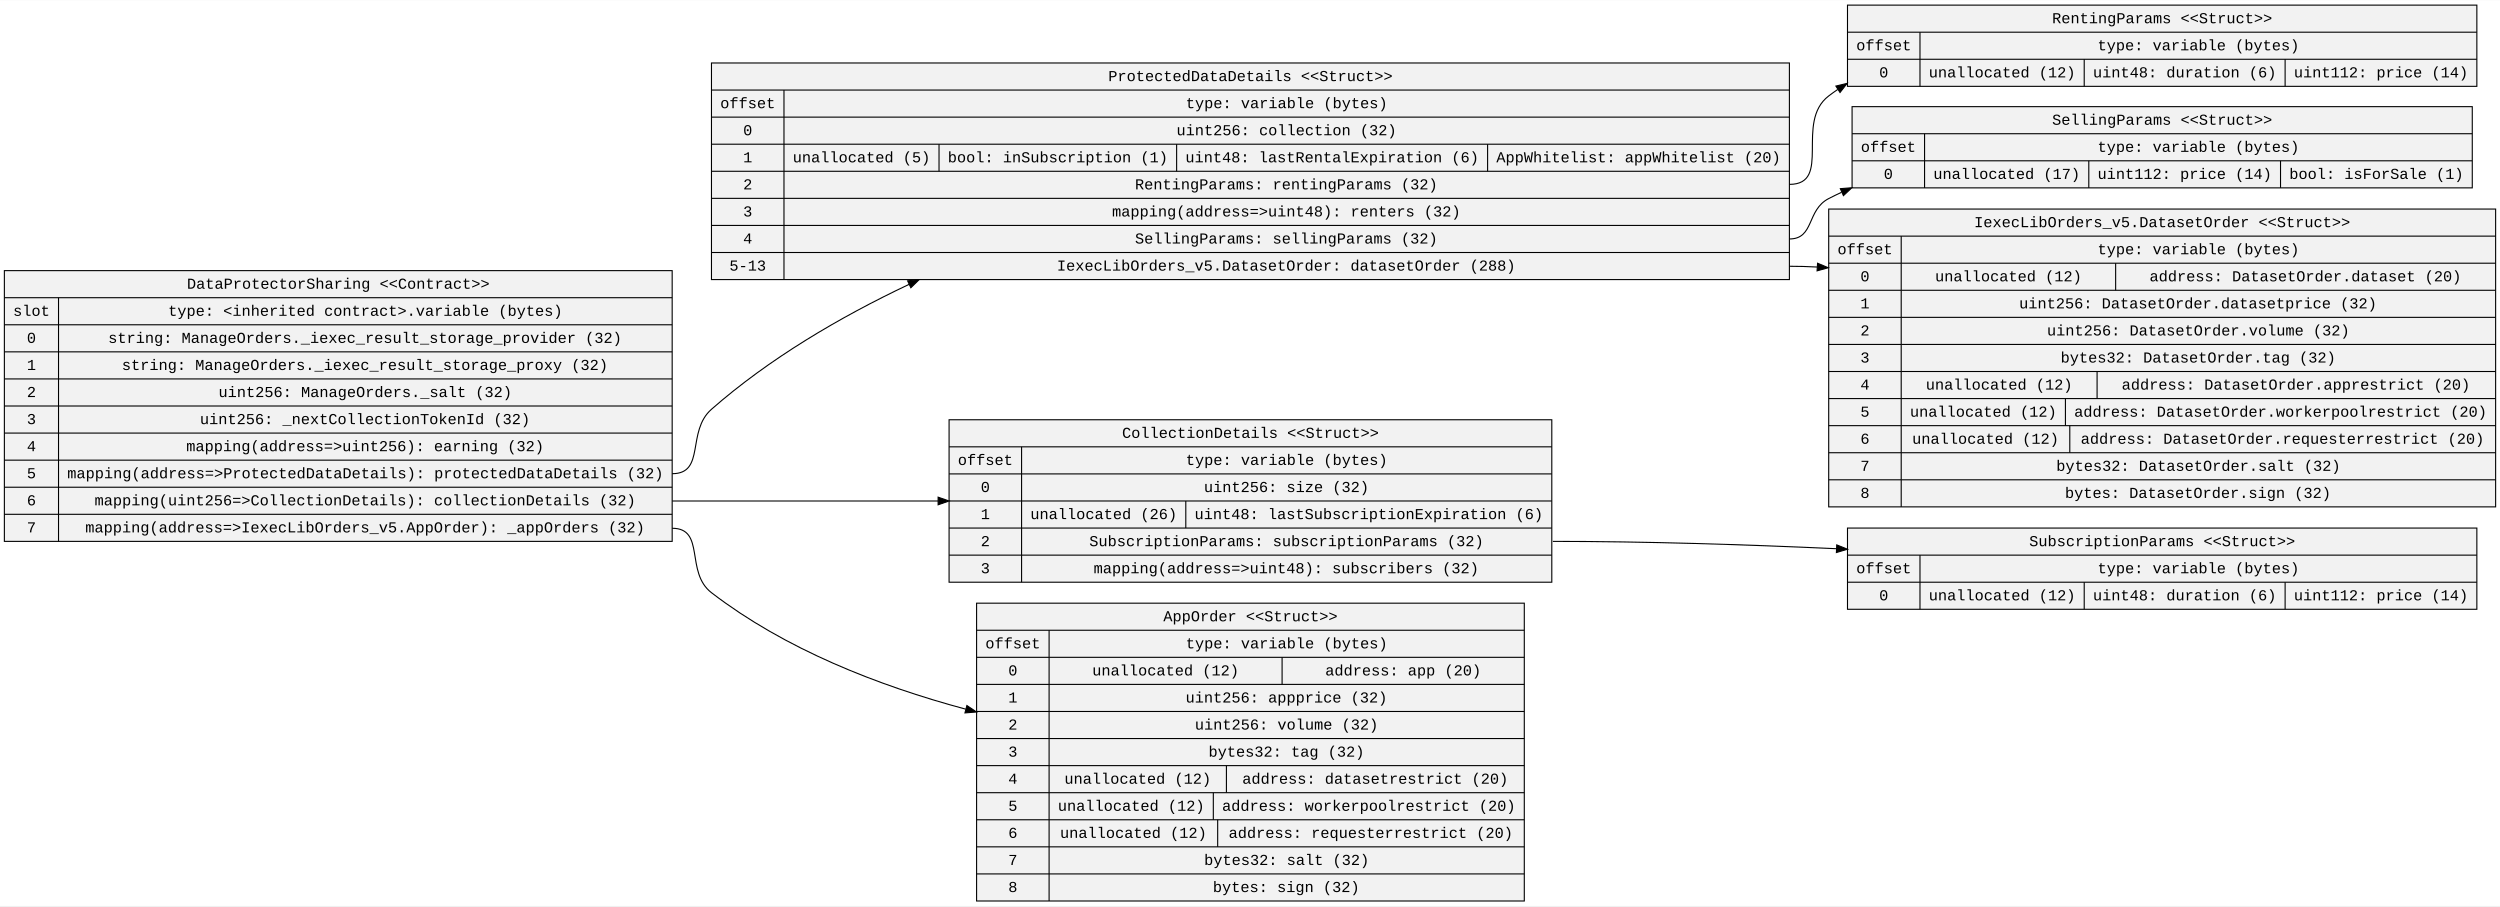
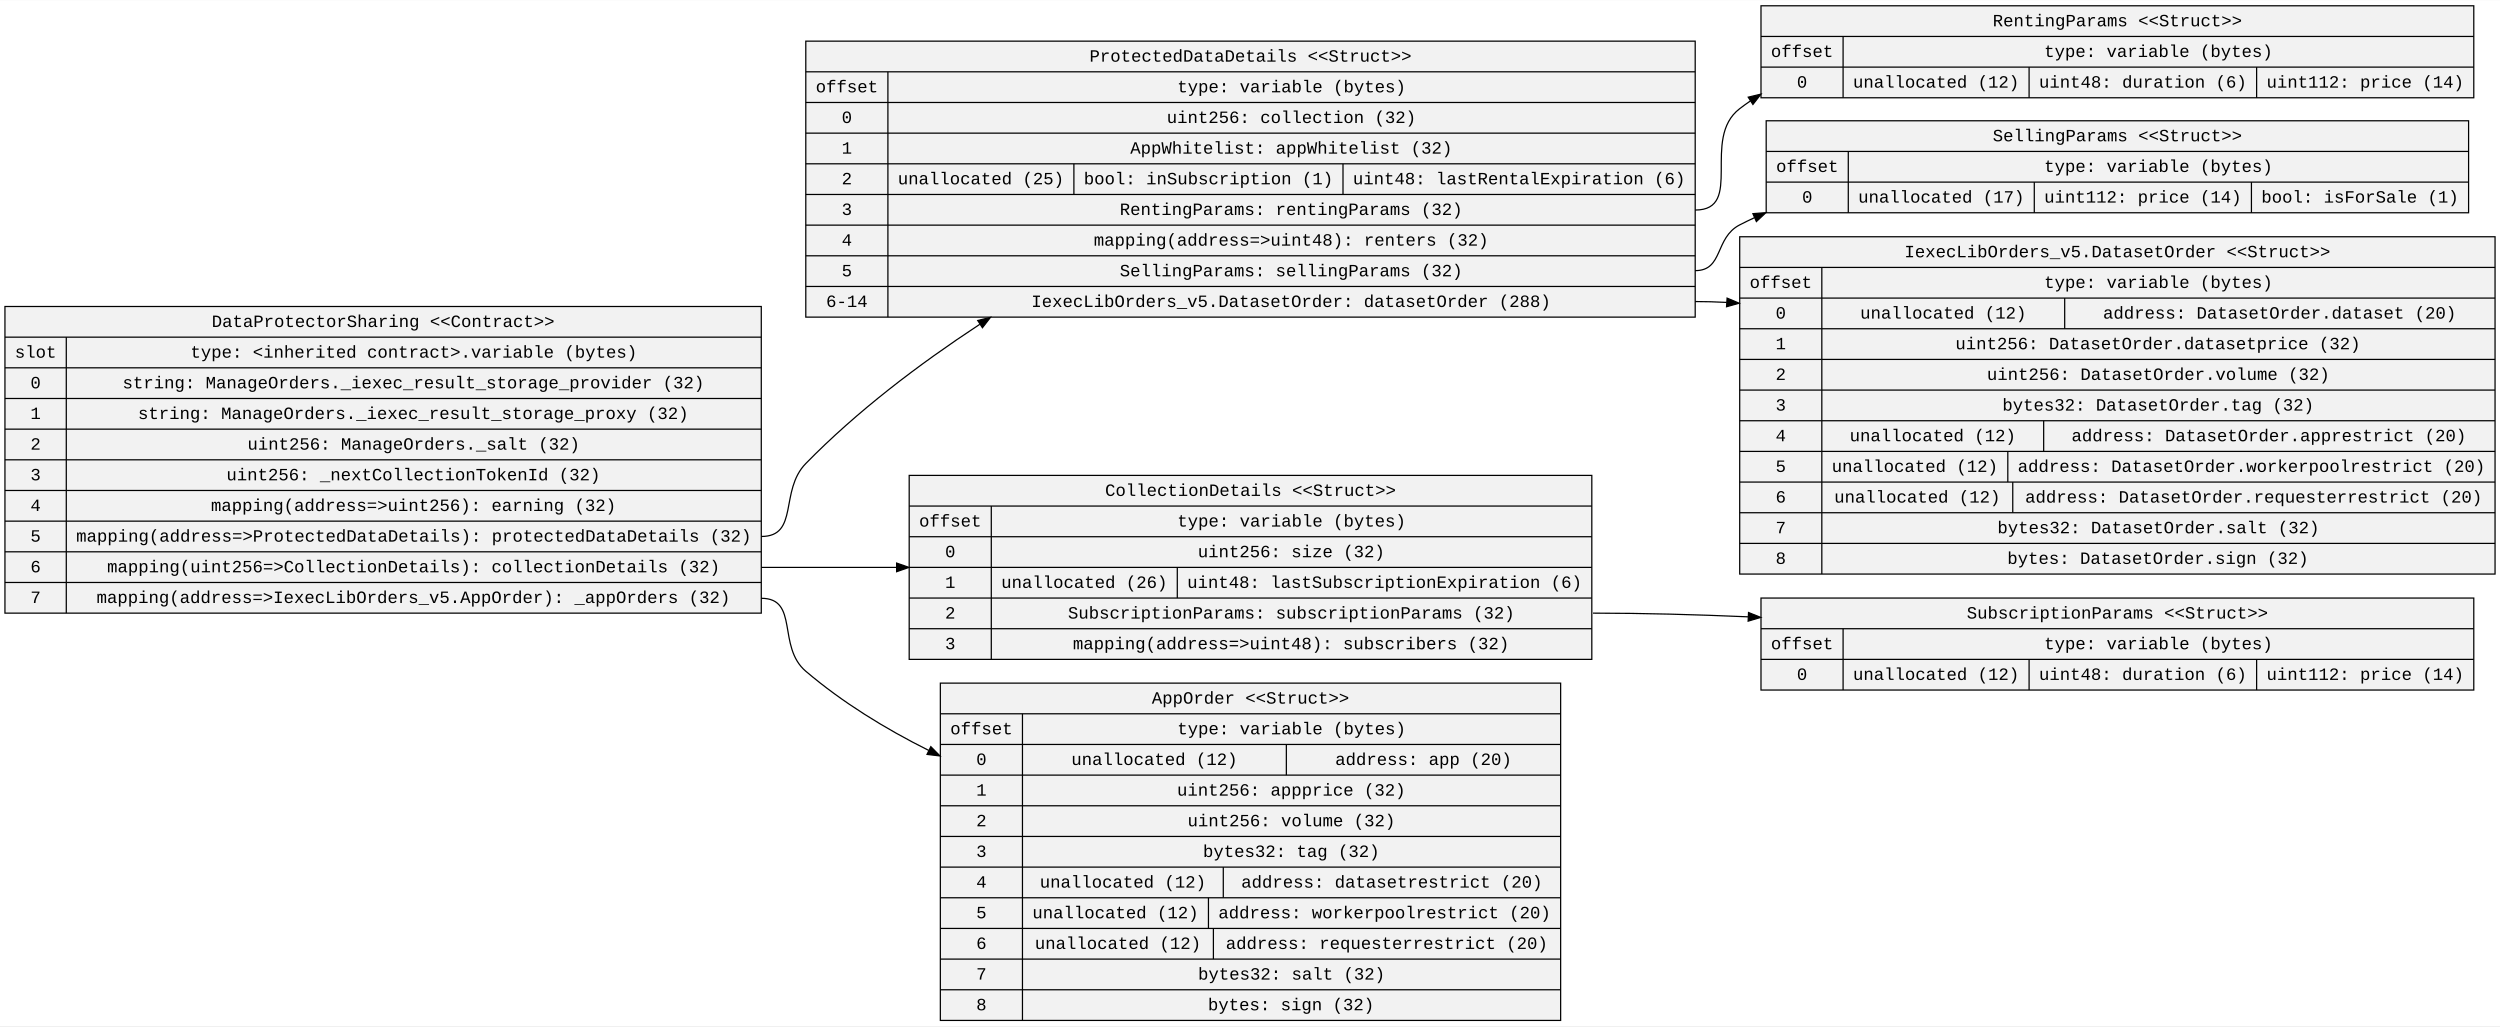
- <svg xmlns="http://www.w3.org/2000/svg" width="2290pt" height="830pt" viewBox="0.00 0.00 2289.93 829.60">
+ <svg xmlns="http://www.w3.org/2000/svg" width="2022pt" height="830pt" viewBox="0.00 0.00 2021.89 829.60">
  <g id="graph0" class="graph" transform="scale(1 1) rotate(0) translate(4 825.6)">
-     <polygon fill="white" stroke="transparent" points="-4,4 -4,-825.6 2285.93,-825.6 2285.93,4 -4,4" />
+     <polygon fill="white" stroke="transparent" points="-4,4 -4,-825.6 2017.89,-825.6 2017.89,4 -4,4" />
    <g id="node1" class="node">
      <polygon fill="#f2f2f2" stroke="black" points="0,-329.9 0,-577.9 611.69,-577.9 611.69,-329.9 0,-329.9" />
      <text text-anchor="middle" x="305.85" y="-561.3" font-family="Courier New" font-size="14.00">DataProtectorSharing &lt;&lt;Contract&gt;&gt;</text>
      <polyline fill="none" stroke="black" points="0,-553.1 611.69,-553.1 " />
      <text text-anchor="middle" x="24.8" y="-536.5" font-family="Courier New" font-size="14.00">slot</text>
      <polyline fill="none" stroke="black" points="0,-528.3 49.61,-528.3 " />
      <text text-anchor="middle" x="24.8" y="-511.7" font-family="Courier New" font-size="14.00">0</text>
      <polyline fill="none" stroke="black" points="0,-503.5 49.61,-503.5 " />
      <text text-anchor="middle" x="24.8" y="-486.9" font-family="Courier New" font-size="14.00">1</text>
      <polyline fill="none" stroke="black" points="0,-478.7 49.61,-478.7 " />
      <text text-anchor="middle" x="24.8" y="-462.1" font-family="Courier New" font-size="14.00">2</text>
      <polyline fill="none" stroke="black" points="0,-453.9 49.61,-453.9 " />
      <text text-anchor="middle" x="24.8" y="-437.3" font-family="Courier New" font-size="14.00">3</text>
      <polyline fill="none" stroke="black" points="0,-429.1 49.61,-429.1 " />
      <text text-anchor="middle" x="24.8" y="-412.5" font-family="Courier New" font-size="14.00">4</text>
      <polyline fill="none" stroke="black" points="0,-404.3 49.61,-404.3 " />
      <text text-anchor="middle" x="24.8" y="-387.7" font-family="Courier New" font-size="14.00">5</text>
      <polyline fill="none" stroke="black" points="0,-379.5 49.61,-379.5 " />
      <text text-anchor="middle" x="24.8" y="-362.9" font-family="Courier New" font-size="14.00">6</text>
      <polyline fill="none" stroke="black" points="0,-354.7 49.61,-354.7 " />
      <text text-anchor="middle" x="24.8" y="-338.1" font-family="Courier New" font-size="14.00">7</text>
      <polyline fill="none" stroke="black" points="49.61,-329.9 49.61,-553.1 " />
      <text text-anchor="middle" x="330.65" y="-536.5" font-family="Courier New" font-size="14.00">type: &lt;inherited contract&gt;.variable (bytes)</text>
      <polyline fill="none" stroke="black" points="49.61,-528.3 611.69,-528.3 " />
      <text text-anchor="middle" x="330.34" y="-511.7" font-family="Courier New" font-size="14.00">string: ManageOrders._iexec_result_storage_provider (32)</text>
      <polyline fill="none" stroke="black" points="49.61,-503.5 611.69,-503.5 " />
      <text text-anchor="middle" x="330.24" y="-486.9" font-family="Courier New" font-size="14.00">string: ManageOrders._iexec_result_storage_proxy (32)</text>
      <polyline fill="none" stroke="black" points="49.61,-478.7 611.69,-478.7 " />
      <text text-anchor="middle" x="330.53" y="-462.1" font-family="Courier New" font-size="14.00">uint256: ManageOrders._salt (32)</text>
      <polyline fill="none" stroke="black" points="49.61,-453.9 611.69,-453.9 " />
      <text text-anchor="middle" x="330.33" y="-437.3" font-family="Courier New" font-size="14.00">uint256: _nextCollectionTokenId (32)</text>
      <polyline fill="none" stroke="black" points="49.61,-429.1 611.69,-429.1 " />
      <text text-anchor="middle" x="330.43" y="-412.5" font-family="Courier New" font-size="14.00">mapping(address=&gt;uint256): earning (32)</text>
      <polyline fill="none" stroke="black" points="49.61,-404.3 611.69,-404.3 " />
      <text text-anchor="middle" x="330.65" y="-387.7" font-family="Courier New" font-size="14.00">mapping(address=&gt;ProtectedDataDetails): protectedDataDetails (32)</text>
      <polyline fill="none" stroke="black" points="49.61,-379.5 611.69,-379.5 " />
      <text text-anchor="middle" x="330.45" y="-362.9" font-family="Courier New" font-size="14.00">mapping(uint256=&gt;CollectionDetails): collectionDetails (32)</text>
      <polyline fill="none" stroke="black" points="49.61,-354.7 611.69,-354.7 " />
      <text text-anchor="middle" x="330.35" y="-338.1" font-family="Courier New" font-size="14.00">mapping(address=&gt;IexecLibOrders_v5.AppOrder): _appOrders (32)</text>
    </g>
    <g id="node5" class="node">
-       <polygon fill="#f2f2f2" stroke="black" points="647.69,-569.7 647.69,-768.1 1635.04,-768.1 1635.04,-569.7 647.69,-569.7" />
-       <text text-anchor="middle" x="1141.37" y="-751.5" font-family="Courier New" font-size="14.00">ProtectedDataDetails &lt;&lt;Struct&gt;&gt;</text>
-       <polyline fill="none" stroke="black" points="647.69,-743.3 1635.04,-743.3 " />
-       <text text-anchor="middle" x="680.9" y="-726.7" font-family="Courier New" font-size="14.00">offset</text>
-       <polyline fill="none" stroke="black" points="647.69,-718.5 714.1,-718.5 " />
-       <text text-anchor="middle" x="680.9" y="-701.9" font-family="Courier New" font-size="14.00">0</text>
-       <polyline fill="none" stroke="black" points="647.69,-693.7 714.1,-693.7 " />
-       <text text-anchor="middle" x="680.9" y="-677.1" font-family="Courier New" font-size="14.00">1</text>
-       <polyline fill="none" stroke="black" points="647.69,-668.9 714.1,-668.9 " />
-       <text text-anchor="middle" x="680.9" y="-652.3" font-family="Courier New" font-size="14.00">2</text>
-       <polyline fill="none" stroke="black" points="647.69,-644.1 714.1,-644.1 " />
-       <text text-anchor="middle" x="680.9" y="-627.5" font-family="Courier New" font-size="14.00">3</text>
-       <polyline fill="none" stroke="black" points="647.69,-619.3 714.1,-619.3 " />
-       <text text-anchor="middle" x="680.9" y="-602.7" font-family="Courier New" font-size="14.00">4</text>
-       <polyline fill="none" stroke="black" points="647.69,-594.5 714.1,-594.5 " />
-       <text text-anchor="middle" x="680.9" y="-577.9" font-family="Courier New" font-size="14.00">5-13</text>
-       <polyline fill="none" stroke="black" points="714.1,-569.7 714.1,-743.3 " />
-       <text text-anchor="middle" x="1174.57" y="-726.7" font-family="Courier New" font-size="14.00">type: variable (bytes)</text>
-       <polyline fill="none" stroke="black" points="714.1,-718.5 1635.04,-718.5 " />
-       <text text-anchor="middle" x="1174.42" y="-701.9" font-family="Courier New" font-size="14.00">uint256: collection (32)</text>
-       <polyline fill="none" stroke="black" points="714.1,-693.7 1635.04,-693.7 " />
-       <text text-anchor="middle" x="785.11" y="-677.1" font-family="Courier New" font-size="14.00">unallocated (5)</text>
-       <polyline fill="none" stroke="black" points="856.12,-668.9 856.12,-693.7 " />
-       <text text-anchor="middle" x="964.94" y="-677.1" font-family="Courier New" font-size="14.00">bool: inSubscription (1)</text>
-       <polyline fill="none" stroke="black" points="1073.76,-668.9 1073.76,-693.7 " />
-       <text text-anchor="middle" x="1216.18" y="-677.1" font-family="Courier New" font-size="14.00">uint48: lastRentalExpiration (6)</text>
-       <polyline fill="none" stroke="black" points="1358.6,-668.9 1358.6,-693.7 " />
-       <text text-anchor="middle" x="1496.82" y="-677.1" font-family="Courier New" font-size="14.00">AppWhitelist: appWhitelist (20)</text>
-       <polyline fill="none" stroke="black" points="714.1,-668.9 1635.04,-668.9 " />
-       <text text-anchor="middle" x="1174.23" y="-652.3" font-family="Courier New" font-size="14.00">RentingParams: rentingParams (32)</text>
-       <polyline fill="none" stroke="black" points="714.1,-644.1 1635.04,-644.1 " />
-       <text text-anchor="middle" x="1174.23" y="-627.5" font-family="Courier New" font-size="14.00">mapping(address=&gt;uint48): renters (32)</text>
-       <polyline fill="none" stroke="black" points="714.1,-619.3 1635.04,-619.3 " />
-       <text text-anchor="middle" x="1174.23" y="-602.7" font-family="Courier New" font-size="14.00">SellingParams: sellingParams (32)</text>
-       <polyline fill="none" stroke="black" points="714.1,-594.5 1635.04,-594.5 " />
-       <text text-anchor="middle" x="1174.14" y="-577.9" font-family="Courier New" font-size="14.00">IexecLibOrders_v5.DatasetOrder: datasetOrder (288)</text>
+       <polygon fill="#f2f2f2" stroke="black" points="647.69,-569.3 647.69,-792.5 1367,-792.5 1367,-569.3 647.69,-569.3" />
+       <text text-anchor="middle" x="1007.35" y="-775.9" font-family="Courier New" font-size="14.00">ProtectedDataDetails &lt;&lt;Struct&gt;&gt;</text>
+       <polyline fill="none" stroke="black" points="647.69,-767.7 1367,-767.7 " />
+       <text text-anchor="middle" x="680.9" y="-751.1" font-family="Courier New" font-size="14.00">offset</text>
+       <polyline fill="none" stroke="black" points="647.69,-742.9 714.1,-742.9 " />
+       <text text-anchor="middle" x="680.9" y="-726.3" font-family="Courier New" font-size="14.00">0</text>
+       <polyline fill="none" stroke="black" points="647.69,-718.1 714.1,-718.1 " />
+       <text text-anchor="middle" x="680.9" y="-701.5" font-family="Courier New" font-size="14.00">1</text>
+       <polyline fill="none" stroke="black" points="647.69,-693.3 714.1,-693.3 " />
+       <text text-anchor="middle" x="680.9" y="-676.7" font-family="Courier New" font-size="14.00">2</text>
+       <polyline fill="none" stroke="black" points="647.69,-668.5 714.1,-668.5 " />
+       <text text-anchor="middle" x="680.9" y="-651.9" font-family="Courier New" font-size="14.00">3</text>
+       <polyline fill="none" stroke="black" points="647.69,-643.7 714.1,-643.7 " />
+       <text text-anchor="middle" x="680.9" y="-627.1" font-family="Courier New" font-size="14.00">4</text>
+       <polyline fill="none" stroke="black" points="647.69,-618.9 714.1,-618.9 " />
+       <text text-anchor="middle" x="680.9" y="-602.3" font-family="Courier New" font-size="14.00">5</text>
+       <polyline fill="none" stroke="black" points="647.69,-594.1 714.1,-594.1 " />
+       <text text-anchor="middle" x="680.9" y="-577.5" font-family="Courier New" font-size="14.00">6-14</text>
+       <polyline fill="none" stroke="black" points="714.1,-569.3 714.1,-767.7 " />
+       <text text-anchor="middle" x="1040.55" y="-751.1" font-family="Courier New" font-size="14.00">type: variable (bytes)</text>
+       <polyline fill="none" stroke="black" points="714.1,-742.9 1367,-742.9 " />
+       <text text-anchor="middle" x="1040.42" y="-726.3" font-family="Courier New" font-size="14.00">uint256: collection (32)</text>
+       <polyline fill="none" stroke="black" points="714.1,-718.1 1367,-718.1 " />
+       <text text-anchor="middle" x="1040.32" y="-701.5" font-family="Courier New" font-size="14.00">AppWhitelist: appWhitelist (32)</text>
+       <polyline fill="none" stroke="black" points="714.1,-693.3 1367,-693.3 " />
+       <text text-anchor="middle" x="789.31" y="-676.7" font-family="Courier New" font-size="14.00">unallocated (25)</text>
+       <polyline fill="none" stroke="black" points="864.52,-668.5 864.52,-693.3 " />
+       <text text-anchor="middle" x="973.34" y="-676.7" font-family="Courier New" font-size="14.00">bool: inSubscription (1)</text>
+       <polyline fill="none" stroke="black" points="1082.16,-668.5 1082.16,-693.3 " />
+       <text text-anchor="middle" x="1224.58" y="-676.7" font-family="Courier New" font-size="14.00">uint48: lastRentalExpiration (6)</text>
+       <polyline fill="none" stroke="black" points="714.1,-668.5 1367,-668.5 " />
+       <text text-anchor="middle" x="1040.23" y="-651.9" font-family="Courier New" font-size="14.00">RentingParams: rentingParams (32)</text>
+       <polyline fill="none" stroke="black" points="714.1,-643.7 1367,-643.7 " />
+       <text text-anchor="middle" x="1040.23" y="-627.1" font-family="Courier New" font-size="14.00">mapping(address=&gt;uint48): renters (32)</text>
+       <polyline fill="none" stroke="black" points="714.1,-618.9 1367,-618.9 " />
+       <text text-anchor="middle" x="1040.23" y="-602.3" font-family="Courier New" font-size="14.00">SellingParams: sellingParams (32)</text>
+       <polyline fill="none" stroke="black" points="714.1,-594.1 1367,-594.1 " />
+       <text text-anchor="middle" x="1040.14" y="-577.5" font-family="Courier New" font-size="14.00">IexecLibOrders_v5.DatasetOrder: datasetOrder (288)</text>
    </g>
    <g id="edge1" class="edge">
-       <path fill="none" stroke="black" d="M611.69,-391.9C642.41,-391.9 624.6,-430.65 647.69,-450.9 700.43,-497.13 764.53,-534.97 828.82,-565.39" />
-       <polygon fill="black" stroke="black" points="827.35,-568.56 837.89,-569.63 830.31,-562.22 827.35,-568.56" />
+       <path fill="none" stroke="black" d="M611.69,-391.9C642.41,-391.9 626.22,-428.94 647.69,-450.9 688.76,-492.89 738.86,-530.97 788.43,-563.51" />
+       <polygon fill="black" stroke="black" points="786.74,-566.58 797.03,-569.1 790.55,-560.71 786.74,-566.58" />
    </g>
    <g id="node7" class="node">
-       <polygon fill="#f2f2f2" stroke="black" points="865.33,-292.5 865.33,-441.3 1417.41,-441.3 1417.41,-292.5 865.33,-292.5" />
-       <text text-anchor="middle" x="1141.37" y="-424.7" font-family="Courier New" font-size="14.00">CollectionDetails &lt;&lt;Struct&gt;&gt;</text>
-       <polyline fill="none" stroke="black" points="865.33,-416.5 1417.41,-416.5 " />
-       <text text-anchor="middle" x="898.53" y="-399.9" font-family="Courier New" font-size="14.00">offset</text>
-       <polyline fill="none" stroke="black" points="865.33,-391.7 931.74,-391.7 " />
-       <text text-anchor="middle" x="898.53" y="-375.1" font-family="Courier New" font-size="14.00">0</text>
-       <polyline fill="none" stroke="black" points="865.33,-366.9 931.74,-366.9 " />
-       <text text-anchor="middle" x="898.53" y="-350.3" font-family="Courier New" font-size="14.00">1</text>
-       <polyline fill="none" stroke="black" points="865.33,-342.1 931.74,-342.1 " />
-       <text text-anchor="middle" x="898.53" y="-325.5" font-family="Courier New" font-size="14.00">2</text>
-       <polyline fill="none" stroke="black" points="865.33,-317.3 931.74,-317.3 " />
-       <text text-anchor="middle" x="898.53" y="-300.7" font-family="Courier New" font-size="14.00">3</text>
-       <polyline fill="none" stroke="black" points="931.74,-292.5 931.74,-416.5 " />
-       <text text-anchor="middle" x="1174.57" y="-399.9" font-family="Courier New" font-size="14.00">type: variable (bytes)</text>
-       <polyline fill="none" stroke="black" points="931.74,-391.7 1417.41,-391.7 " />
-       <text text-anchor="middle" x="1174.35" y="-375.1" font-family="Courier New" font-size="14.00">uint256: size (32)</text>
-       <polyline fill="none" stroke="black" points="931.74,-366.9 1417.41,-366.9 " />
-       <text text-anchor="middle" x="1006.95" y="-350.3" font-family="Courier New" font-size="14.00">unallocated (26)</text>
-       <polyline fill="none" stroke="black" points="1082.16,-342.1 1082.16,-366.9 " />
-       <text text-anchor="middle" x="1249.78" y="-350.3" font-family="Courier New" font-size="14.00">uint48: lastSubscriptionExpiration (6)</text>
-       <polyline fill="none" stroke="black" points="931.74,-342.1 1417.41,-342.1 " />
-       <text text-anchor="middle" x="1174.36" y="-325.5" font-family="Courier New" font-size="14.00">SubscriptionParams: subscriptionParams (32)</text>
-       <polyline fill="none" stroke="black" points="931.74,-317.3 1417.41,-317.3 " />
-       <text text-anchor="middle" x="1174.16" y="-300.7" font-family="Courier New" font-size="14.00">mapping(address=&gt;uint48): subscribers (32)</text>
+       <polygon fill="#f2f2f2" stroke="black" points="731.31,-292.5 731.31,-441.3 1283.39,-441.3 1283.39,-292.5 731.31,-292.5" />
+       <text text-anchor="middle" x="1007.35" y="-424.7" font-family="Courier New" font-size="14.00">CollectionDetails &lt;&lt;Struct&gt;&gt;</text>
+       <polyline fill="none" stroke="black" points="731.31,-416.5 1283.39,-416.5 " />
+       <text text-anchor="middle" x="764.51" y="-399.9" font-family="Courier New" font-size="14.00">offset</text>
+       <polyline fill="none" stroke="black" points="731.31,-391.7 797.71,-391.7 " />
+       <text text-anchor="middle" x="764.51" y="-375.1" font-family="Courier New" font-size="14.00">0</text>
+       <polyline fill="none" stroke="black" points="731.31,-366.9 797.71,-366.9 " />
+       <text text-anchor="middle" x="764.51" y="-350.3" font-family="Courier New" font-size="14.00">1</text>
+       <polyline fill="none" stroke="black" points="731.31,-342.1 797.71,-342.1 " />
+       <text text-anchor="middle" x="764.51" y="-325.5" font-family="Courier New" font-size="14.00">2</text>
+       <polyline fill="none" stroke="black" points="731.31,-317.3 797.71,-317.3 " />
+       <text text-anchor="middle" x="764.51" y="-300.7" font-family="Courier New" font-size="14.00">3</text>
+       <polyline fill="none" stroke="black" points="797.71,-292.5 797.71,-416.5 " />
+       <text text-anchor="middle" x="1040.55" y="-399.9" font-family="Courier New" font-size="14.00">type: variable (bytes)</text>
+       <polyline fill="none" stroke="black" points="797.71,-391.7 1283.39,-391.7 " />
+       <text text-anchor="middle" x="1040.33" y="-375.1" font-family="Courier New" font-size="14.00">uint256: size (32)</text>
+       <polyline fill="none" stroke="black" points="797.71,-366.9 1283.39,-366.9 " />
+       <text text-anchor="middle" x="872.93" y="-350.3" font-family="Courier New" font-size="14.00">unallocated (26)</text>
+       <polyline fill="none" stroke="black" points="948.14,-342.1 948.14,-366.9 " />
+       <text text-anchor="middle" x="1115.76" y="-350.3" font-family="Courier New" font-size="14.00">uint48: lastSubscriptionExpiration (6)</text>
+       <polyline fill="none" stroke="black" points="797.71,-342.1 1283.39,-342.1 " />
+       <text text-anchor="middle" x="1040.34" y="-325.5" font-family="Courier New" font-size="14.00">SubscriptionParams: subscriptionParams (32)</text>
+       <polyline fill="none" stroke="black" points="797.71,-317.3 1283.39,-317.3 " />
+       <text text-anchor="middle" x="1040.14" y="-300.7" font-family="Courier New" font-size="14.00">mapping(address=&gt;uint48): subscribers (32)</text>
    </g>
    <g id="edge2" class="edge">
-       <path fill="none" stroke="black" d="M611.69,-366.9C690.69,-366.9 776.33,-366.9 855.21,-366.9" />
-       <polygon fill="black" stroke="black" points="855.29,-370.4 865.29,-366.9 855.29,-363.4 855.29,-370.4" />
+       <path fill="none" stroke="black" d="M611.69,-366.9C647,-366.9 684.08,-366.9 720.8,-366.9" />
+       <polygon fill="black" stroke="black" points="721.14,-370.4 731.14,-366.9 721.14,-363.4 721.14,-370.4" />
    </g>
    <g id="node8" class="node">
-       <polygon fill="#f2f2f2" stroke="black" points="890.53,-0.5 890.53,-273.3 1392.21,-273.3 1392.21,-0.5 890.53,-0.5" />
-       <text text-anchor="middle" x="1141.37" y="-256.7" font-family="Courier New" font-size="14.00">AppOrder &lt;&lt;Struct&gt;&gt;</text>
-       <polyline fill="none" stroke="black" points="890.53,-248.5 1392.21,-248.5 " />
-       <text text-anchor="middle" x="923.74" y="-231.9" font-family="Courier New" font-size="14.00">offset</text>
-       <polyline fill="none" stroke="black" points="890.53,-223.7 956.94,-223.7 " />
-       <text text-anchor="middle" x="923.74" y="-207.1" font-family="Courier New" font-size="14.00">0</text>
-       <polyline fill="none" stroke="black" points="890.53,-198.9 956.94,-198.9 " />
-       <text text-anchor="middle" x="923.74" y="-182.3" font-family="Courier New" font-size="14.00">1</text>
-       <polyline fill="none" stroke="black" points="890.53,-174.1 956.94,-174.1 " />
-       <text text-anchor="middle" x="923.74" y="-157.5" font-family="Courier New" font-size="14.00">2</text>
-       <polyline fill="none" stroke="black" points="890.53,-149.3 956.94,-149.3 " />
-       <text text-anchor="middle" x="923.74" y="-132.7" font-family="Courier New" font-size="14.00">3</text>
-       <polyline fill="none" stroke="black" points="890.53,-124.5 956.94,-124.5 " />
-       <text text-anchor="middle" x="923.74" y="-107.9" font-family="Courier New" font-size="14.00">4</text>
-       <polyline fill="none" stroke="black" points="890.53,-99.7 956.94,-99.7 " />
-       <text text-anchor="middle" x="923.74" y="-83.1" font-family="Courier New" font-size="14.00">5</text>
-       <polyline fill="none" stroke="black" points="890.53,-74.9 956.94,-74.9 " />
-       <text text-anchor="middle" x="923.74" y="-58.3" font-family="Courier New" font-size="14.00">6</text>
-       <polyline fill="none" stroke="black" points="890.53,-50.1 956.94,-50.1 " />
-       <text text-anchor="middle" x="923.74" y="-33.5" font-family="Courier New" font-size="14.00">7</text>
-       <polyline fill="none" stroke="black" points="890.53,-25.3 956.94,-25.3 " />
-       <text text-anchor="middle" x="923.74" y="-8.7" font-family="Courier New" font-size="14.00">8</text>
-       <polyline fill="none" stroke="black" points="956.94,-0.5 956.94,-248.5 " />
-       <text text-anchor="middle" x="1174.57" y="-231.9" font-family="Courier New" font-size="14.00">type: variable (bytes)</text>
-       <polyline fill="none" stroke="black" points="956.94,-223.7 1392.21,-223.7 " />
-       <text text-anchor="middle" x="1063.65" y="-207.1" font-family="Courier New" font-size="14.00">unallocated (12)</text>
-       <polyline fill="none" stroke="black" points="1170.36,-198.9 1170.36,-223.7 " />
-       <text text-anchor="middle" x="1281.27" y="-207.1" font-family="Courier New" font-size="14.00">address: app (20)</text>
-       <polyline fill="none" stroke="black" points="956.94,-198.9 1392.21,-198.9 " />
-       <text text-anchor="middle" x="1174.35" y="-182.3" font-family="Courier New" font-size="14.00">uint256: appprice (32)</text>
-       <polyline fill="none" stroke="black" points="956.94,-174.1 1392.21,-174.1 " />
-       <text text-anchor="middle" x="1174.45" y="-157.5" font-family="Courier New" font-size="14.00">uint256: volume (32)</text>
-       <polyline fill="none" stroke="black" points="956.94,-149.3 1392.21,-149.3 " />
-       <text text-anchor="middle" x="1174.35" y="-132.7" font-family="Courier New" font-size="14.00">bytes32: tag (32)</text>
-       <polyline fill="none" stroke="black" points="956.94,-124.5 1392.21,-124.5 " />
-       <text text-anchor="middle" x="1038.15" y="-107.9" font-family="Courier New" font-size="14.00">unallocated (12)</text>
-       <polyline fill="none" stroke="black" points="1119.36,-99.7 1119.36,-124.5 " />
-       <text text-anchor="middle" x="1255.68" y="-107.9" font-family="Courier New" font-size="14.00">address: datasetrestrict (20)</text>
-       <polyline fill="none" stroke="black" points="956.94,-99.7 1392.21,-99.7 " />
-       <text text-anchor="middle" x="1032.15" y="-83.1" font-family="Courier New" font-size="14.00">unallocated (12)</text>
-       <polyline fill="none" stroke="black" points="1107.36,-74.9 1107.36,-99.7 " />
-       <text text-anchor="middle" x="1249.78" y="-83.1" font-family="Courier New" font-size="14.00">address: workerpoolrestrict (20)</text>
-       <polyline fill="none" stroke="black" points="956.94,-74.9 1392.21,-74.9 " />
-       <text text-anchor="middle" x="1034.15" y="-58.3" font-family="Courier New" font-size="14.00">unallocated (12)</text>
-       <polyline fill="none" stroke="black" points="1111.36,-50.1 1111.36,-74.9 " />
-       <text text-anchor="middle" x="1251.58" y="-58.3" font-family="Courier New" font-size="14.00">address: requesterrestrict (20)</text>
-       <polyline fill="none" stroke="black" points="956.94,-50.1 1392.21,-50.1 " />
-       <text text-anchor="middle" x="1174.55" y="-33.5" font-family="Courier New" font-size="14.00">bytes32: salt (32)</text>
-       <polyline fill="none" stroke="black" points="956.94,-25.3 1392.21,-25.3 " />
-       <text text-anchor="middle" x="1174.15" y="-8.7" font-family="Courier New" font-size="14.00">bytes: sign (32)</text>
+       <polygon fill="#f2f2f2" stroke="black" points="756.51,-0.5 756.51,-273.3 1258.18,-273.3 1258.18,-0.5 756.51,-0.5" />
+       <text text-anchor="middle" x="1007.35" y="-256.7" font-family="Courier New" font-size="14.00">AppOrder &lt;&lt;Struct&gt;&gt;</text>
+       <polyline fill="none" stroke="black" points="756.51,-248.5 1258.18,-248.5 " />
+       <text text-anchor="middle" x="789.71" y="-231.9" font-family="Courier New" font-size="14.00">offset</text>
+       <polyline fill="none" stroke="black" points="756.51,-223.7 822.92,-223.7 " />
+       <text text-anchor="middle" x="789.71" y="-207.1" font-family="Courier New" font-size="14.00">0</text>
+       <polyline fill="none" stroke="black" points="756.51,-198.9 822.92,-198.9 " />
+       <text text-anchor="middle" x="789.71" y="-182.3" font-family="Courier New" font-size="14.00">1</text>
+       <polyline fill="none" stroke="black" points="756.51,-174.1 822.92,-174.1 " />
+       <text text-anchor="middle" x="789.71" y="-157.5" font-family="Courier New" font-size="14.00">2</text>
+       <polyline fill="none" stroke="black" points="756.51,-149.3 822.92,-149.3 " />
+       <text text-anchor="middle" x="789.71" y="-132.7" font-family="Courier New" font-size="14.00">3</text>
+       <polyline fill="none" stroke="black" points="756.51,-124.5 822.92,-124.5 " />
+       <text text-anchor="middle" x="789.71" y="-107.9" font-family="Courier New" font-size="14.00">4</text>
+       <polyline fill="none" stroke="black" points="756.51,-99.7 822.92,-99.7 " />
+       <text text-anchor="middle" x="789.71" y="-83.1" font-family="Courier New" font-size="14.00">5</text>
+       <polyline fill="none" stroke="black" points="756.51,-74.9 822.92,-74.9 " />
+       <text text-anchor="middle" x="789.71" y="-58.3" font-family="Courier New" font-size="14.00">6</text>
+       <polyline fill="none" stroke="black" points="756.51,-50.1 822.92,-50.1 " />
+       <text text-anchor="middle" x="789.71" y="-33.5" font-family="Courier New" font-size="14.00">7</text>
+       <polyline fill="none" stroke="black" points="756.51,-25.3 822.92,-25.3 " />
+       <text text-anchor="middle" x="789.71" y="-8.7" font-family="Courier New" font-size="14.00">8</text>
+       <polyline fill="none" stroke="black" points="822.92,-0.5 822.92,-248.5 " />
+       <text text-anchor="middle" x="1040.55" y="-231.9" font-family="Courier New" font-size="14.00">type: variable (bytes)</text>
+       <polyline fill="none" stroke="black" points="822.92,-223.7 1258.18,-223.7 " />
+       <text text-anchor="middle" x="929.63" y="-207.1" font-family="Courier New" font-size="14.00">unallocated (12)</text>
+       <polyline fill="none" stroke="black" points="1036.34,-198.9 1036.34,-223.7 " />
+       <text text-anchor="middle" x="1147.25" y="-207.1" font-family="Courier New" font-size="14.00">address: app (20)</text>
+       <polyline fill="none" stroke="black" points="822.92,-198.9 1258.18,-198.9 " />
+       <text text-anchor="middle" x="1040.33" y="-182.3" font-family="Courier New" font-size="14.00">uint256: appprice (32)</text>
+       <polyline fill="none" stroke="black" points="822.92,-174.1 1258.18,-174.1 " />
+       <text text-anchor="middle" x="1040.43" y="-157.5" font-family="Courier New" font-size="14.00">uint256: volume (32)</text>
+       <polyline fill="none" stroke="black" points="822.92,-149.3 1258.18,-149.3 " />
+       <text text-anchor="middle" x="1040.33" y="-132.7" font-family="Courier New" font-size="14.00">bytes32: tag (32)</text>
+       <polyline fill="none" stroke="black" points="822.92,-124.5 1258.18,-124.5 " />
+       <text text-anchor="middle" x="904.13" y="-107.9" font-family="Courier New" font-size="14.00">unallocated (12)</text>
+       <polyline fill="none" stroke="black" points="985.34,-99.7 985.34,-124.5 " />
+       <text text-anchor="middle" x="1121.66" y="-107.9" font-family="Courier New" font-size="14.00">address: datasetrestrict (20)</text>
+       <polyline fill="none" stroke="black" points="822.92,-99.7 1258.18,-99.7 " />
+       <text text-anchor="middle" x="898.13" y="-83.1" font-family="Courier New" font-size="14.00">unallocated (12)</text>
+       <polyline fill="none" stroke="black" points="973.34,-74.9 973.34,-99.7 " />
+       <text text-anchor="middle" x="1115.76" y="-83.1" font-family="Courier New" font-size="14.00">address: workerpoolrestrict (20)</text>
+       <polyline fill="none" stroke="black" points="822.92,-74.9 1258.18,-74.9 " />
+       <text text-anchor="middle" x="900.13" y="-58.3" font-family="Courier New" font-size="14.00">unallocated (12)</text>
+       <polyline fill="none" stroke="black" points="977.34,-50.1 977.34,-74.9 " />
+       <text text-anchor="middle" x="1117.56" y="-58.3" font-family="Courier New" font-size="14.00">address: requesterrestrict (20)</text>
+       <polyline fill="none" stroke="black" points="822.92,-50.1 1258.18,-50.1 " />
+       <text text-anchor="middle" x="1040.53" y="-33.5" font-family="Courier New" font-size="14.00">bytes32: salt (32)</text>
+       <polyline fill="none" stroke="black" points="822.92,-25.3 1258.18,-25.3 " />
+       <text text-anchor="middle" x="1040.13" y="-8.7" font-family="Courier New" font-size="14.00">bytes: sign (32)</text>
    </g>
    <g id="edge3" class="edge">
-       <path fill="none" stroke="black" d="M611.69,-341.9C642.41,-341.9 623.34,-301.62 647.69,-282.9 714.89,-231.23 800.07,-197.81 880.63,-176.2" />
-       <polygon fill="black" stroke="black" points="881.65,-179.55 890.43,-173.62 879.87,-172.78 881.65,-179.55" />
+       <path fill="none" stroke="black" d="M611.69,-341.9C642.41,-341.9 624.29,-302.8 647.69,-282.9 677.2,-257.81 711.59,-236.61 747.18,-218.83" />
+       <polygon fill="black" stroke="black" points="748.81,-221.93 756.25,-214.39 745.73,-215.65 748.81,-221.93" />
    </g>
    <g id="node2" class="node">
-       <polygon fill="#f2f2f2" stroke="black" points="1688.25,-746.7 1688.25,-821.1 2264.73,-821.1 2264.73,-746.7 1688.25,-746.7" />
-       <text text-anchor="middle" x="1976.49" y="-804.5" font-family="Courier New" font-size="14.00">RentingParams &lt;&lt;Struct&gt;&gt;</text>
-       <polyline fill="none" stroke="black" points="1688.25,-796.3 2264.73,-796.3 " />
-       <text text-anchor="middle" x="1721.45" y="-779.7" font-family="Courier New" font-size="14.00">offset</text>
-       <polyline fill="none" stroke="black" points="1688.25,-771.5 1754.65,-771.5 " />
-       <text text-anchor="middle" x="1721.45" y="-754.9" font-family="Courier New" font-size="14.00">0</text>
-       <polyline fill="none" stroke="black" points="1754.65,-746.7 1754.65,-796.3 " />
-       <text text-anchor="middle" x="2009.69" y="-779.7" font-family="Courier New" font-size="14.00">type: variable (bytes)</text>
-       <polyline fill="none" stroke="black" points="1754.65,-771.5 2264.73,-771.5 " />
-       <text text-anchor="middle" x="1829.87" y="-754.9" font-family="Courier New" font-size="14.00">unallocated (12)</text>
-       <polyline fill="none" stroke="black" points="1905.08,-746.7 1905.08,-771.5 " />
-       <text text-anchor="middle" x="1997.09" y="-754.9" font-family="Courier New" font-size="14.00">uint48: duration (6)</text>
-       <polyline fill="none" stroke="black" points="2089.1,-746.7 2089.1,-771.5 " />
-       <text text-anchor="middle" x="2176.92" y="-754.9" font-family="Courier New" font-size="14.00">uint112: price (14)</text>
+       <polygon fill="#f2f2f2" stroke="black" points="1420.21,-746.7 1420.21,-821.1 1996.69,-821.1 1996.69,-746.7 1420.21,-746.7" />
+       <text text-anchor="middle" x="1708.45" y="-804.5" font-family="Courier New" font-size="14.00">RentingParams &lt;&lt;Struct&gt;&gt;</text>
+       <polyline fill="none" stroke="black" points="1420.21,-796.3 1996.69,-796.3 " />
+       <text text-anchor="middle" x="1453.41" y="-779.7" font-family="Courier New" font-size="14.00">offset</text>
+       <polyline fill="none" stroke="black" points="1420.21,-771.5 1486.61,-771.5 " />
+       <text text-anchor="middle" x="1453.41" y="-754.9" font-family="Courier New" font-size="14.00">0</text>
+       <polyline fill="none" stroke="black" points="1486.61,-746.7 1486.61,-796.3 " />
+       <text text-anchor="middle" x="1741.65" y="-779.7" font-family="Courier New" font-size="14.00">type: variable (bytes)</text>
+       <polyline fill="none" stroke="black" points="1486.61,-771.5 1996.69,-771.5 " />
+       <text text-anchor="middle" x="1561.82" y="-754.9" font-family="Courier New" font-size="14.00">unallocated (12)</text>
+       <polyline fill="none" stroke="black" points="1637.04,-746.7 1637.04,-771.5 " />
+       <text text-anchor="middle" x="1729.05" y="-754.9" font-family="Courier New" font-size="14.00">uint48: duration (6)</text>
+       <polyline fill="none" stroke="black" points="1821.06,-746.7 1821.06,-771.5 " />
+       <text text-anchor="middle" x="1908.88" y="-754.9" font-family="Courier New" font-size="14.00">uint112: price (14)</text>
    </g>
    <g id="node3" class="node">
-       <polygon fill="#f2f2f2" stroke="black" points="1692.45,-653.7 1692.45,-728.1 2260.53,-728.1 2260.53,-653.7 1692.45,-653.7" />
-       <text text-anchor="middle" x="1976.49" y="-711.5" font-family="Courier New" font-size="14.00">SellingParams &lt;&lt;Struct&gt;&gt;</text>
-       <polyline fill="none" stroke="black" points="1692.45,-703.3 2260.53,-703.3 " />
-       <text text-anchor="middle" x="1725.65" y="-686.7" font-family="Courier New" font-size="14.00">offset</text>
-       <polyline fill="none" stroke="black" points="1692.45,-678.5 1758.85,-678.5 " />
-       <text text-anchor="middle" x="1725.65" y="-661.9" font-family="Courier New" font-size="14.00">0</text>
-       <polyline fill="none" stroke="black" points="1758.85,-653.7 1758.85,-703.3 " />
-       <text text-anchor="middle" x="2009.69" y="-686.7" font-family="Courier New" font-size="14.00">type: variable (bytes)</text>
-       <polyline fill="none" stroke="black" points="1758.85,-678.5 2260.53,-678.5 " />
-       <text text-anchor="middle" x="1834.07" y="-661.9" font-family="Courier New" font-size="14.00">unallocated (17)</text>
-       <polyline fill="none" stroke="black" points="1909.28,-653.7 1909.28,-678.5 " />
-       <text text-anchor="middle" x="1997.09" y="-661.9" font-family="Courier New" font-size="14.00">uint112: price (14)</text>
-       <polyline fill="none" stroke="black" points="2084.9,-653.7 2084.9,-678.5 " />
-       <text text-anchor="middle" x="2172.72" y="-661.9" font-family="Courier New" font-size="14.00">bool: isForSale (1)</text>
+       <polygon fill="#f2f2f2" stroke="black" points="1424.41,-653.7 1424.41,-728.1 1992.49,-728.1 1992.49,-653.7 1424.41,-653.7" />
+       <text text-anchor="middle" x="1708.45" y="-711.5" font-family="Courier New" font-size="14.00">SellingParams &lt;&lt;Struct&gt;&gt;</text>
+       <polyline fill="none" stroke="black" points="1424.41,-703.3 1992.49,-703.3 " />
+       <text text-anchor="middle" x="1457.61" y="-686.7" font-family="Courier New" font-size="14.00">offset</text>
+       <polyline fill="none" stroke="black" points="1424.41,-678.5 1490.81,-678.5 " />
+       <text text-anchor="middle" x="1457.61" y="-661.9" font-family="Courier New" font-size="14.00">0</text>
+       <polyline fill="none" stroke="black" points="1490.81,-653.7 1490.81,-703.3 " />
+       <text text-anchor="middle" x="1741.65" y="-686.7" font-family="Courier New" font-size="14.00">type: variable (bytes)</text>
+       <polyline fill="none" stroke="black" points="1490.81,-678.5 1992.49,-678.5 " />
+       <text text-anchor="middle" x="1566.02" y="-661.9" font-family="Courier New" font-size="14.00">unallocated (17)</text>
+       <polyline fill="none" stroke="black" points="1641.24,-653.7 1641.24,-678.5 " />
+       <text text-anchor="middle" x="1729.05" y="-661.9" font-family="Courier New" font-size="14.00">uint112: price (14)</text>
+       <polyline fill="none" stroke="black" points="1816.86,-653.7 1816.86,-678.5 " />
+       <text text-anchor="middle" x="1904.67" y="-661.9" font-family="Courier New" font-size="14.00">bool: isForSale (1)</text>
    </g>
    <g id="node4" class="node">
-       <polygon fill="#f2f2f2" stroke="black" points="1671.04,-361.5 1671.04,-634.3 2281.93,-634.3 2281.93,-361.5 1671.04,-361.5" />
-       <text text-anchor="middle" x="1976.49" y="-617.7" font-family="Courier New" font-size="14.00">IexecLibOrders_v5.DatasetOrder &lt;&lt;Struct&gt;&gt;</text>
-       <polyline fill="none" stroke="black" points="1671.04,-609.5 2281.93,-609.5 " />
-       <text text-anchor="middle" x="1704.25" y="-592.9" font-family="Courier New" font-size="14.00">offset</text>
-       <polyline fill="none" stroke="black" points="1671.04,-584.7 1737.45,-584.7 " />
-       <text text-anchor="middle" x="1704.25" y="-568.1" font-family="Courier New" font-size="14.00">0</text>
-       <polyline fill="none" stroke="black" points="1671.04,-559.9 1737.45,-559.9 " />
-       <text text-anchor="middle" x="1704.25" y="-543.3" font-family="Courier New" font-size="14.00">1</text>
-       <polyline fill="none" stroke="black" points="1671.04,-535.1 1737.45,-535.1 " />
-       <text text-anchor="middle" x="1704.25" y="-518.5" font-family="Courier New" font-size="14.00">2</text>
-       <polyline fill="none" stroke="black" points="1671.04,-510.3 1737.45,-510.3 " />
-       <text text-anchor="middle" x="1704.25" y="-493.7" font-family="Courier New" font-size="14.00">3</text>
-       <polyline fill="none" stroke="black" points="1671.04,-485.5 1737.45,-485.5 " />
-       <text text-anchor="middle" x="1704.25" y="-468.9" font-family="Courier New" font-size="14.00">4</text>
-       <polyline fill="none" stroke="black" points="1671.04,-460.7 1737.45,-460.7 " />
-       <text text-anchor="middle" x="1704.25" y="-444.1" font-family="Courier New" font-size="14.00">5</text>
-       <polyline fill="none" stroke="black" points="1671.04,-435.9 1737.45,-435.9 " />
-       <text text-anchor="middle" x="1704.25" y="-419.3" font-family="Courier New" font-size="14.00">6</text>
-       <polyline fill="none" stroke="black" points="1671.04,-411.1 1737.45,-411.1 " />
-       <text text-anchor="middle" x="1704.25" y="-394.5" font-family="Courier New" font-size="14.00">7</text>
-       <polyline fill="none" stroke="black" points="1671.04,-386.3 1737.45,-386.3 " />
-       <text text-anchor="middle" x="1704.25" y="-369.7" font-family="Courier New" font-size="14.00">8</text>
-       <polyline fill="none" stroke="black" points="1737.45,-361.5 1737.45,-609.5 " />
-       <text text-anchor="middle" x="2009.69" y="-592.9" font-family="Courier New" font-size="14.00">type: variable (bytes)</text>
-       <polyline fill="none" stroke="black" points="1737.45,-584.7 2281.93,-584.7 " />
-       <text text-anchor="middle" x="1835.66" y="-568.1" font-family="Courier New" font-size="14.00">unallocated (12)</text>
-       <polyline fill="none" stroke="black" points="1933.87,-559.9 1933.87,-584.7 " />
-       <text text-anchor="middle" x="2107.7" y="-568.1" font-family="Courier New" font-size="14.00">address: DatasetOrder.dataset (20)</text>
-       <polyline fill="none" stroke="black" points="1737.45,-559.9 2281.93,-559.9 " />
-       <text text-anchor="middle" x="2009.28" y="-543.3" font-family="Courier New" font-size="14.00">uint256: DatasetOrder.datasetprice (32)</text>
-       <polyline fill="none" stroke="black" points="1737.45,-535.1 2281.93,-535.1 " />
-       <text text-anchor="middle" x="2009.57" y="-518.5" font-family="Courier New" font-size="14.00">uint256: DatasetOrder.volume (32)</text>
-       <polyline fill="none" stroke="black" points="1737.45,-510.3 2281.93,-510.3 " />
-       <text text-anchor="middle" x="2009.47" y="-493.7" font-family="Courier New" font-size="14.00">bytes32: DatasetOrder.tag (32)</text>
-       <polyline fill="none" stroke="black" points="1737.45,-485.5 2281.93,-485.5 " />
-       <text text-anchor="middle" x="1827.16" y="-468.9" font-family="Courier New" font-size="14.00">unallocated (12)</text>
-       <polyline fill="none" stroke="black" points="1916.87,-460.7 1916.87,-485.5 " />
-       <text text-anchor="middle" x="2099" y="-468.9" font-family="Courier New" font-size="14.00">address: DatasetOrder.apprestrict (20)</text>
-       <polyline fill="none" stroke="black" points="1737.45,-460.7 2281.93,-460.7 " />
-       <text text-anchor="middle" x="1812.66" y="-444.1" font-family="Courier New" font-size="14.00">unallocated (12)</text>
-       <polyline fill="none" stroke="black" points="1887.87,-435.9 1887.87,-460.7 " />
-       <text text-anchor="middle" x="2084.9" y="-444.1" font-family="Courier New" font-size="14.00">address: DatasetOrder.workerpoolrestrict (20)</text>
-       <polyline fill="none" stroke="black" points="1737.45,-435.9 2281.93,-435.9 " />
-       <text text-anchor="middle" x="1814.66" y="-419.3" font-family="Courier New" font-size="14.00">unallocated (12)</text>
-       <polyline fill="none" stroke="black" points="1891.87,-411.1 1891.87,-435.9 " />
-       <text text-anchor="middle" x="2086.7" y="-419.3" font-family="Courier New" font-size="14.00">address: DatasetOrder.requesterrestrict (20)</text>
-       <polyline fill="none" stroke="black" points="1737.45,-411.1 2281.93,-411.1 " />
-       <text text-anchor="middle" x="2009.67" y="-394.5" font-family="Courier New" font-size="14.00">bytes32: DatasetOrder.salt (32)</text>
-       <polyline fill="none" stroke="black" points="1737.45,-386.3 2281.93,-386.3 " />
-       <text text-anchor="middle" x="2009.27" y="-369.7" font-family="Courier New" font-size="14.00">bytes: DatasetOrder.sign (32)</text>
+       <polygon fill="#f2f2f2" stroke="black" points="1403,-361.5 1403,-634.3 2013.89,-634.3 2013.89,-361.5 1403,-361.5" />
+       <text text-anchor="middle" x="1708.45" y="-617.7" font-family="Courier New" font-size="14.00">IexecLibOrders_v5.DatasetOrder &lt;&lt;Struct&gt;&gt;</text>
+       <polyline fill="none" stroke="black" points="1403,-609.5 2013.89,-609.5 " />
+       <text text-anchor="middle" x="1436.21" y="-592.9" font-family="Courier New" font-size="14.00">offset</text>
+       <polyline fill="none" stroke="black" points="1403,-584.7 1469.41,-584.7 " />
+       <text text-anchor="middle" x="1436.21" y="-568.1" font-family="Courier New" font-size="14.00">0</text>
+       <polyline fill="none" stroke="black" points="1403,-559.9 1469.41,-559.9 " />
+       <text text-anchor="middle" x="1436.21" y="-543.3" font-family="Courier New" font-size="14.00">1</text>
+       <polyline fill="none" stroke="black" points="1403,-535.1 1469.41,-535.1 " />
+       <text text-anchor="middle" x="1436.21" y="-518.5" font-family="Courier New" font-size="14.00">2</text>
+       <polyline fill="none" stroke="black" points="1403,-510.3 1469.41,-510.3 " />
+       <text text-anchor="middle" x="1436.21" y="-493.7" font-family="Courier New" font-size="14.00">3</text>
+       <polyline fill="none" stroke="black" points="1403,-485.5 1469.41,-485.5 " />
+       <text text-anchor="middle" x="1436.21" y="-468.9" font-family="Courier New" font-size="14.00">4</text>
+       <polyline fill="none" stroke="black" points="1403,-460.7 1469.41,-460.7 " />
+       <text text-anchor="middle" x="1436.21" y="-444.1" font-family="Courier New" font-size="14.00">5</text>
+       <polyline fill="none" stroke="black" points="1403,-435.9 1469.41,-435.9 " />
+       <text text-anchor="middle" x="1436.21" y="-419.3" font-family="Courier New" font-size="14.00">6</text>
+       <polyline fill="none" stroke="black" points="1403,-411.1 1469.41,-411.1 " />
+       <text text-anchor="middle" x="1436.21" y="-394.5" font-family="Courier New" font-size="14.00">7</text>
+       <polyline fill="none" stroke="black" points="1403,-386.3 1469.41,-386.3 " />
+       <text text-anchor="middle" x="1436.21" y="-369.7" font-family="Courier New" font-size="14.00">8</text>
+       <polyline fill="none" stroke="black" points="1469.41,-361.5 1469.41,-609.5 " />
+       <text text-anchor="middle" x="1741.65" y="-592.9" font-family="Courier New" font-size="14.00">type: variable (bytes)</text>
+       <polyline fill="none" stroke="black" points="1469.41,-584.7 2013.89,-584.7 " />
+       <text text-anchor="middle" x="1567.62" y="-568.1" font-family="Courier New" font-size="14.00">unallocated (12)</text>
+       <polyline fill="none" stroke="black" points="1665.83,-559.9 1665.83,-584.7 " />
+       <text text-anchor="middle" x="1839.65" y="-568.1" font-family="Courier New" font-size="14.00">address: DatasetOrder.dataset (20)</text>
+       <polyline fill="none" stroke="black" points="1469.41,-559.9 2013.89,-559.9 " />
+       <text text-anchor="middle" x="1741.24" y="-543.3" font-family="Courier New" font-size="14.00">uint256: DatasetOrder.datasetprice (32)</text>
+       <polyline fill="none" stroke="black" points="1469.41,-535.1 2013.89,-535.1 " />
+       <text text-anchor="middle" x="1741.53" y="-518.5" font-family="Courier New" font-size="14.00">uint256: DatasetOrder.volume (32)</text>
+       <polyline fill="none" stroke="black" points="1469.41,-510.3 2013.89,-510.3 " />
+       <text text-anchor="middle" x="1741.43" y="-493.7" font-family="Courier New" font-size="14.00">bytes32: DatasetOrder.tag (32)</text>
+       <polyline fill="none" stroke="black" points="1469.41,-485.5 2013.89,-485.5 " />
+       <text text-anchor="middle" x="1559.12" y="-468.9" font-family="Courier New" font-size="14.00">unallocated (12)</text>
+       <polyline fill="none" stroke="black" points="1648.83,-460.7 1648.83,-485.5 " />
+       <text text-anchor="middle" x="1830.96" y="-468.9" font-family="Courier New" font-size="14.00">address: DatasetOrder.apprestrict (20)</text>
+       <polyline fill="none" stroke="black" points="1469.41,-460.7 2013.89,-460.7 " />
+       <text text-anchor="middle" x="1544.62" y="-444.1" font-family="Courier New" font-size="14.00">unallocated (12)</text>
+       <polyline fill="none" stroke="black" points="1619.83,-435.9 1619.83,-460.7 " />
+       <text text-anchor="middle" x="1816.86" y="-444.1" font-family="Courier New" font-size="14.00">address: DatasetOrder.workerpoolrestrict (20)</text>
+       <polyline fill="none" stroke="black" points="1469.41,-435.9 2013.89,-435.9 " />
+       <text text-anchor="middle" x="1546.62" y="-419.3" font-family="Courier New" font-size="14.00">unallocated (12)</text>
+       <polyline fill="none" stroke="black" points="1623.83,-411.1 1623.83,-435.9 " />
+       <text text-anchor="middle" x="1818.66" y="-419.3" font-family="Courier New" font-size="14.00">address: DatasetOrder.requesterrestrict (20)</text>
+       <polyline fill="none" stroke="black" points="1469.41,-411.1 2013.89,-411.1 " />
+       <text text-anchor="middle" x="1741.63" y="-394.5" font-family="Courier New" font-size="14.00">bytes32: DatasetOrder.salt (32)</text>
+       <polyline fill="none" stroke="black" points="1469.41,-386.3 2013.89,-386.3 " />
+       <text text-anchor="middle" x="1741.23" y="-369.7" font-family="Courier New" font-size="14.00">bytes: DatasetOrder.sign (32)</text>
    </g>
    <g id="edge4" class="edge">
-       <path fill="none" stroke="black" d="M1635.04,-656.9C1674.44,-656.9 1639.71,-714.02 1671.04,-737.9 1673.75,-739.97 1676.52,-741.96 1679.33,-743.88" />
-       <polygon fill="black" stroke="black" points="1677.62,-746.94 1687.91,-749.42 1681.41,-741.06 1677.62,-746.94" />
+       <path fill="none" stroke="black" d="M1367,-655.9C1406.8,-655.9 1371.4,-713.7 1403,-737.9 1405.85,-740.08 1408.75,-742.17 1411.71,-744.19" />
+       <polygon fill="black" stroke="black" points="1409.89,-747.18 1420.19,-749.66 1413.69,-741.3 1409.89,-747.18" />
    </g>
    <g id="edge5" class="edge">
-       <path fill="none" stroke="black" d="M1635.04,-606.9C1657.99,-606.9 1650.65,-633.38 1671.04,-643.9 1674.92,-645.9 1678.86,-647.82 1682.85,-649.66" />
-       <polygon fill="black" stroke="black" points="1681.7,-652.98 1692.26,-653.82 1684.53,-646.58 1681.7,-652.98" />
+       <path fill="none" stroke="black" d="M1367,-606.9C1389.94,-606.9 1382.61,-633.38 1403,-643.9 1406.88,-645.9 1410.82,-647.82 1414.81,-649.66" />
+       <polygon fill="black" stroke="black" points="1413.66,-652.98 1424.22,-653.82 1416.49,-646.58 1413.66,-652.98" />
    </g>
    <g id="edge6" class="edge">
-       <path fill="none" stroke="black" d="M1635.04,-581.9C1643.46,-581.9 1651.97,-581.65 1660.53,-581.19" />
-       <polygon fill="black" stroke="black" points="1660.84,-584.68 1670.6,-580.55 1660.39,-577.69 1660.84,-584.68" />
+       <path fill="none" stroke="black" d="M1367,-581.9C1375.42,-581.9 1383.93,-581.65 1392.49,-581.19" />
+       <polygon fill="black" stroke="black" points="1392.8,-584.68 1402.55,-580.55 1392.35,-577.69 1392.8,-584.68" />
    </g>
    <g id="node6" class="node">
-       <polygon fill="#f2f2f2" stroke="black" points="1688.25,-267.7 1688.25,-342.1 2264.73,-342.1 2264.73,-267.7 1688.25,-267.7" />
-       <text text-anchor="middle" x="1976.49" y="-325.5" font-family="Courier New" font-size="14.00">SubscriptionParams &lt;&lt;Struct&gt;&gt;</text>
-       <polyline fill="none" stroke="black" points="1688.25,-317.3 2264.73,-317.3 " />
-       <text text-anchor="middle" x="1721.45" y="-300.7" font-family="Courier New" font-size="14.00">offset</text>
-       <polyline fill="none" stroke="black" points="1688.25,-292.5 1754.65,-292.5 " />
-       <text text-anchor="middle" x="1721.45" y="-275.9" font-family="Courier New" font-size="14.00">0</text>
-       <polyline fill="none" stroke="black" points="1754.65,-267.7 1754.65,-317.3 " />
-       <text text-anchor="middle" x="2009.69" y="-300.7" font-family="Courier New" font-size="14.00">type: variable (bytes)</text>
-       <polyline fill="none" stroke="black" points="1754.65,-292.5 2264.73,-292.5 " />
-       <text text-anchor="middle" x="1829.87" y="-275.9" font-family="Courier New" font-size="14.00">unallocated (12)</text>
-       <polyline fill="none" stroke="black" points="1905.08,-267.7 1905.08,-292.5 " />
-       <text text-anchor="middle" x="1997.09" y="-275.9" font-family="Courier New" font-size="14.00">uint48: duration (6)</text>
-       <polyline fill="none" stroke="black" points="2089.1,-267.7 2089.1,-292.5 " />
-       <text text-anchor="middle" x="2176.92" y="-275.9" font-family="Courier New" font-size="14.00">uint112: price (14)</text>
+       <polygon fill="#f2f2f2" stroke="black" points="1420.21,-267.7 1420.21,-342.1 1996.69,-342.1 1996.69,-267.7 1420.21,-267.7" />
+       <text text-anchor="middle" x="1708.45" y="-325.5" font-family="Courier New" font-size="14.00">SubscriptionParams &lt;&lt;Struct&gt;&gt;</text>
+       <polyline fill="none" stroke="black" points="1420.21,-317.3 1996.69,-317.3 " />
+       <text text-anchor="middle" x="1453.41" y="-300.7" font-family="Courier New" font-size="14.00">offset</text>
+       <polyline fill="none" stroke="black" points="1420.21,-292.5 1486.61,-292.5 " />
+       <text text-anchor="middle" x="1453.41" y="-275.9" font-family="Courier New" font-size="14.00">0</text>
+       <polyline fill="none" stroke="black" points="1486.61,-267.7 1486.61,-317.3 " />
+       <text text-anchor="middle" x="1741.65" y="-300.7" font-family="Courier New" font-size="14.00">type: variable (bytes)</text>
+       <polyline fill="none" stroke="black" points="1486.61,-292.5 1996.69,-292.5 " />
+       <text text-anchor="middle" x="1561.82" y="-275.9" font-family="Courier New" font-size="14.00">unallocated (12)</text>
+       <polyline fill="none" stroke="black" points="1637.04,-267.7 1637.04,-292.5 " />
+       <text text-anchor="middle" x="1729.05" y="-275.9" font-family="Courier New" font-size="14.00">uint48: duration (6)</text>
+       <polyline fill="none" stroke="black" points="1821.06,-267.7 1821.06,-292.5 " />
+       <text text-anchor="middle" x="1908.88" y="-275.9" font-family="Courier New" font-size="14.00">uint112: price (14)</text>
    </g>
    <g id="edge7" class="edge">
-       <path fill="none" stroke="black" d="M1418.37,-329.9C1502.68,-329.9 1594.1,-327.01 1678.04,-323.19" />
-       <polygon fill="black" stroke="black" points="1678.41,-326.68 1688.24,-322.72 1678.09,-319.68 1678.41,-326.68" />
+       <path fill="none" stroke="black" d="M1284.35,-329.9C1324.97,-329.9 1367.74,-328.74 1409.85,-326.91" />
+       <polygon fill="black" stroke="black" points="1410.13,-330.41 1419.96,-326.46 1409.82,-323.41 1410.13,-330.41" />
    </g>
  </g>
</svg>
